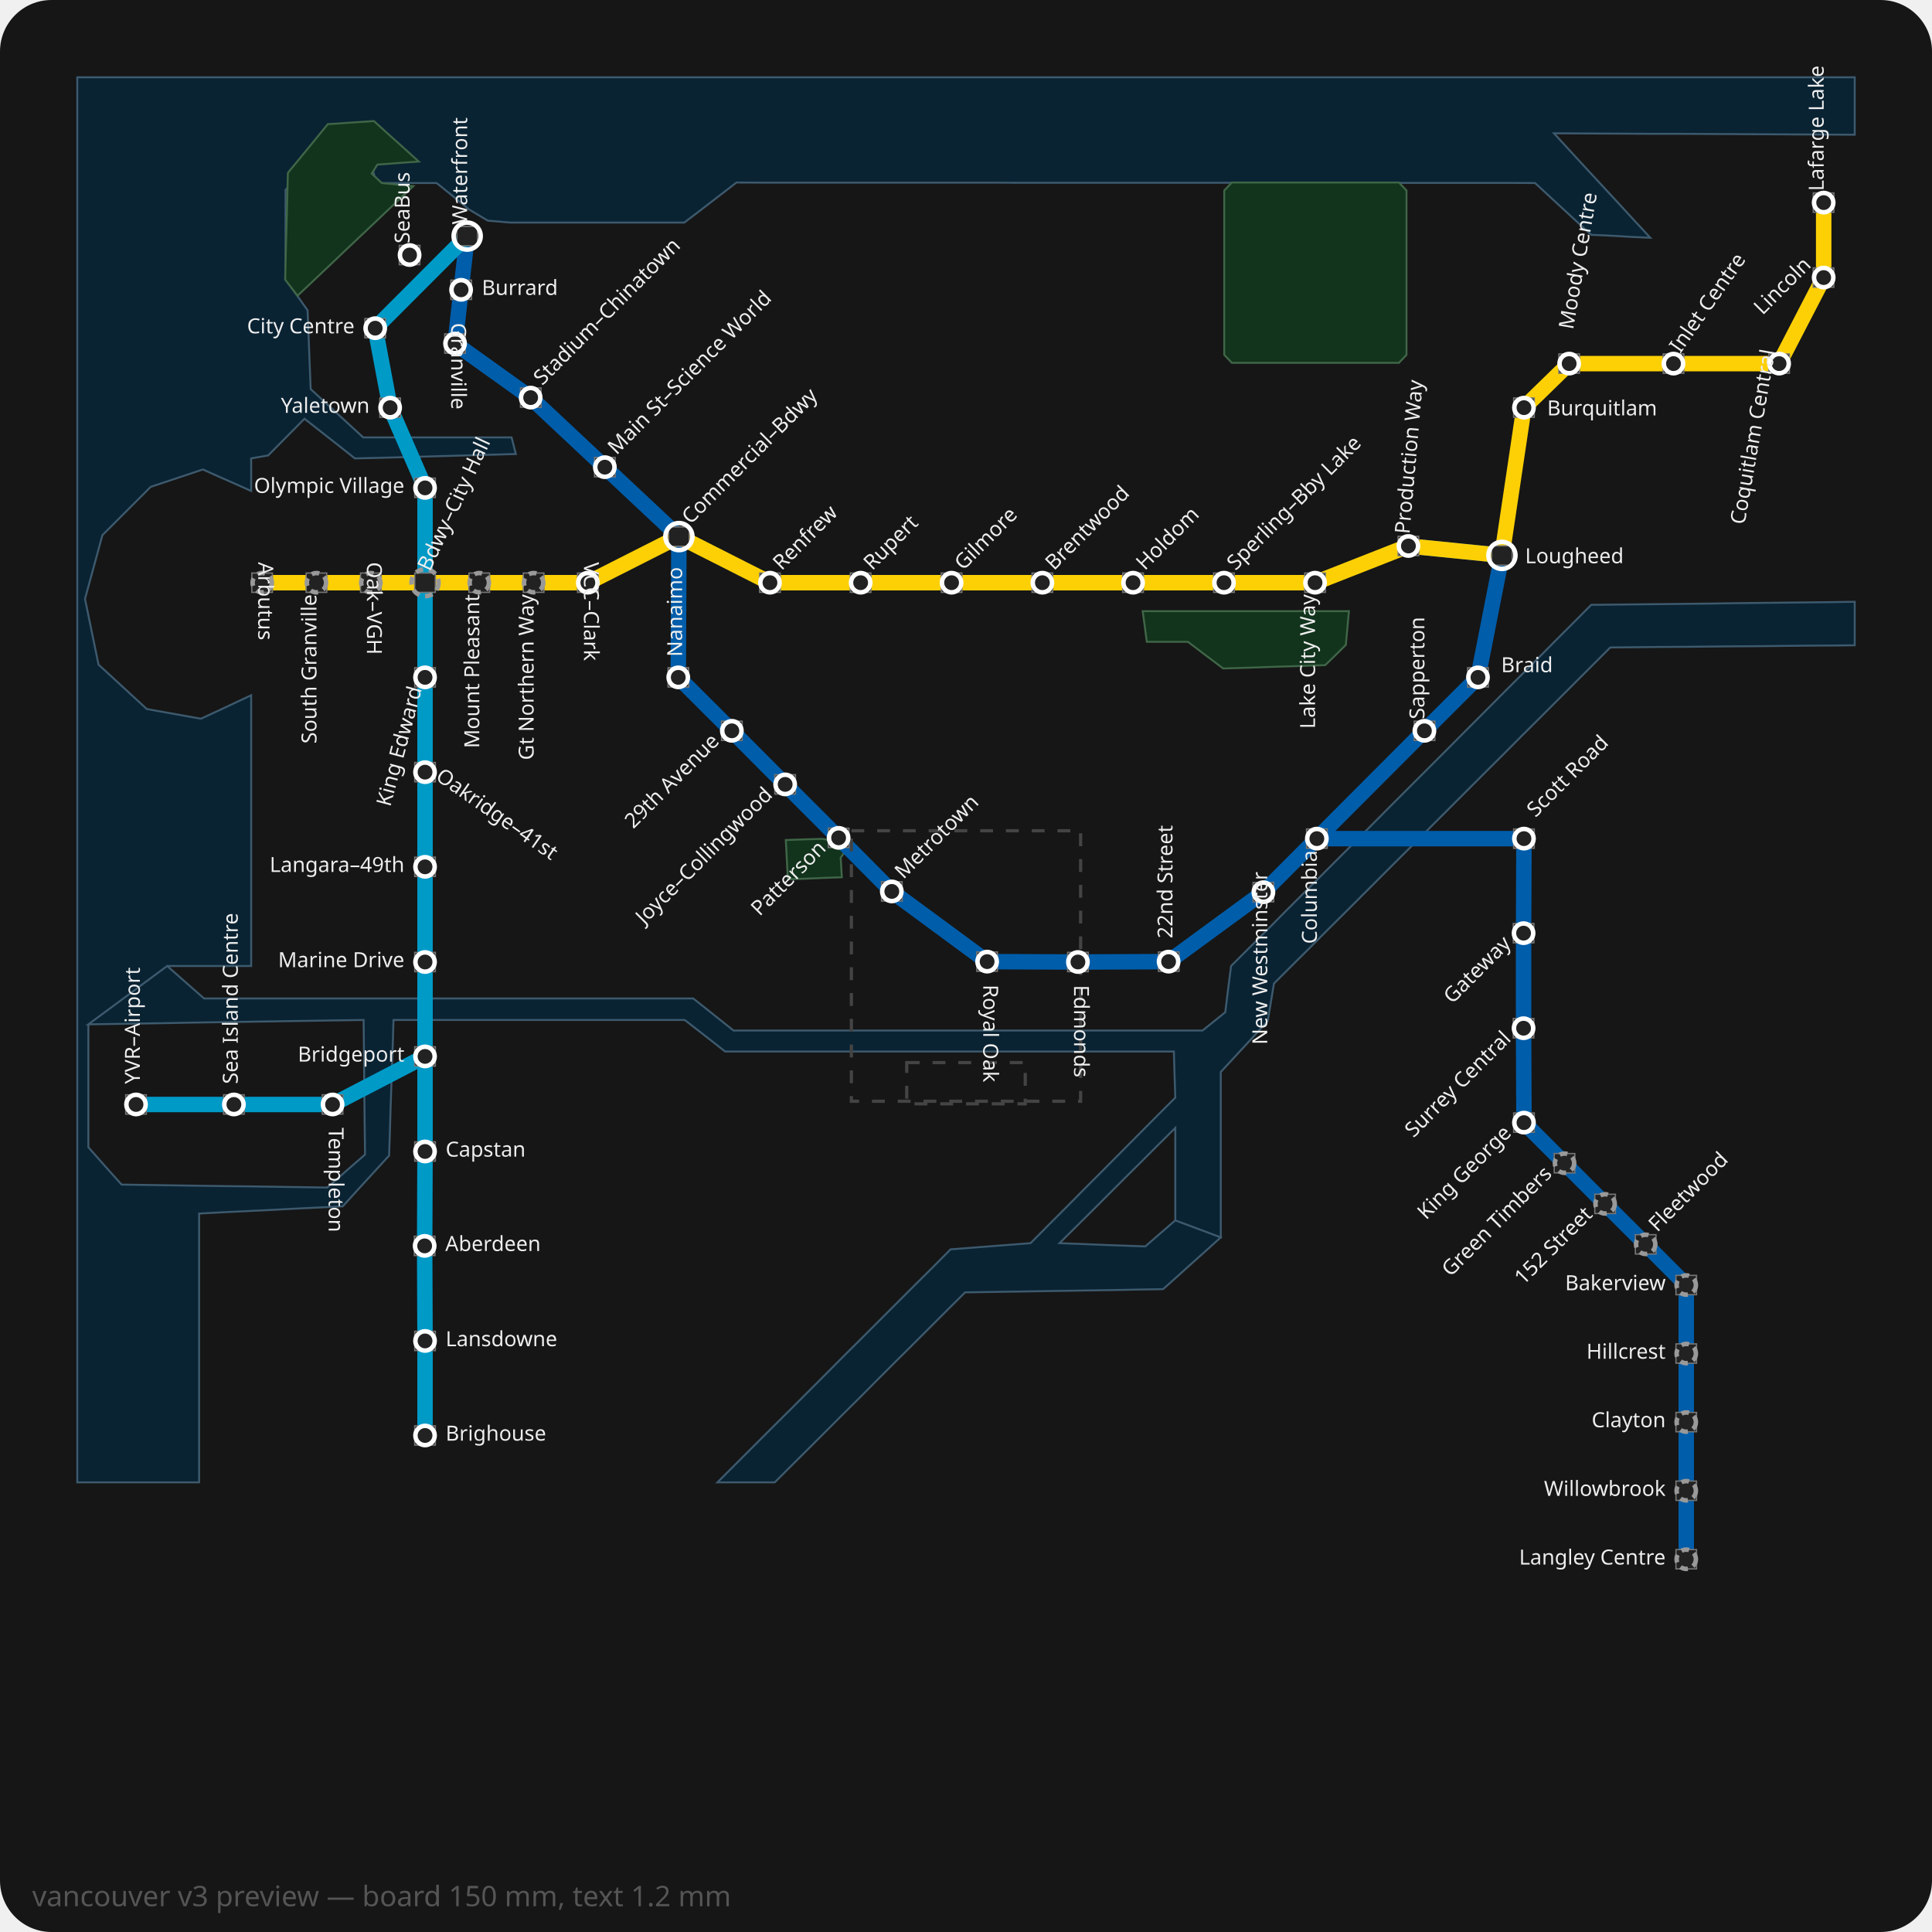
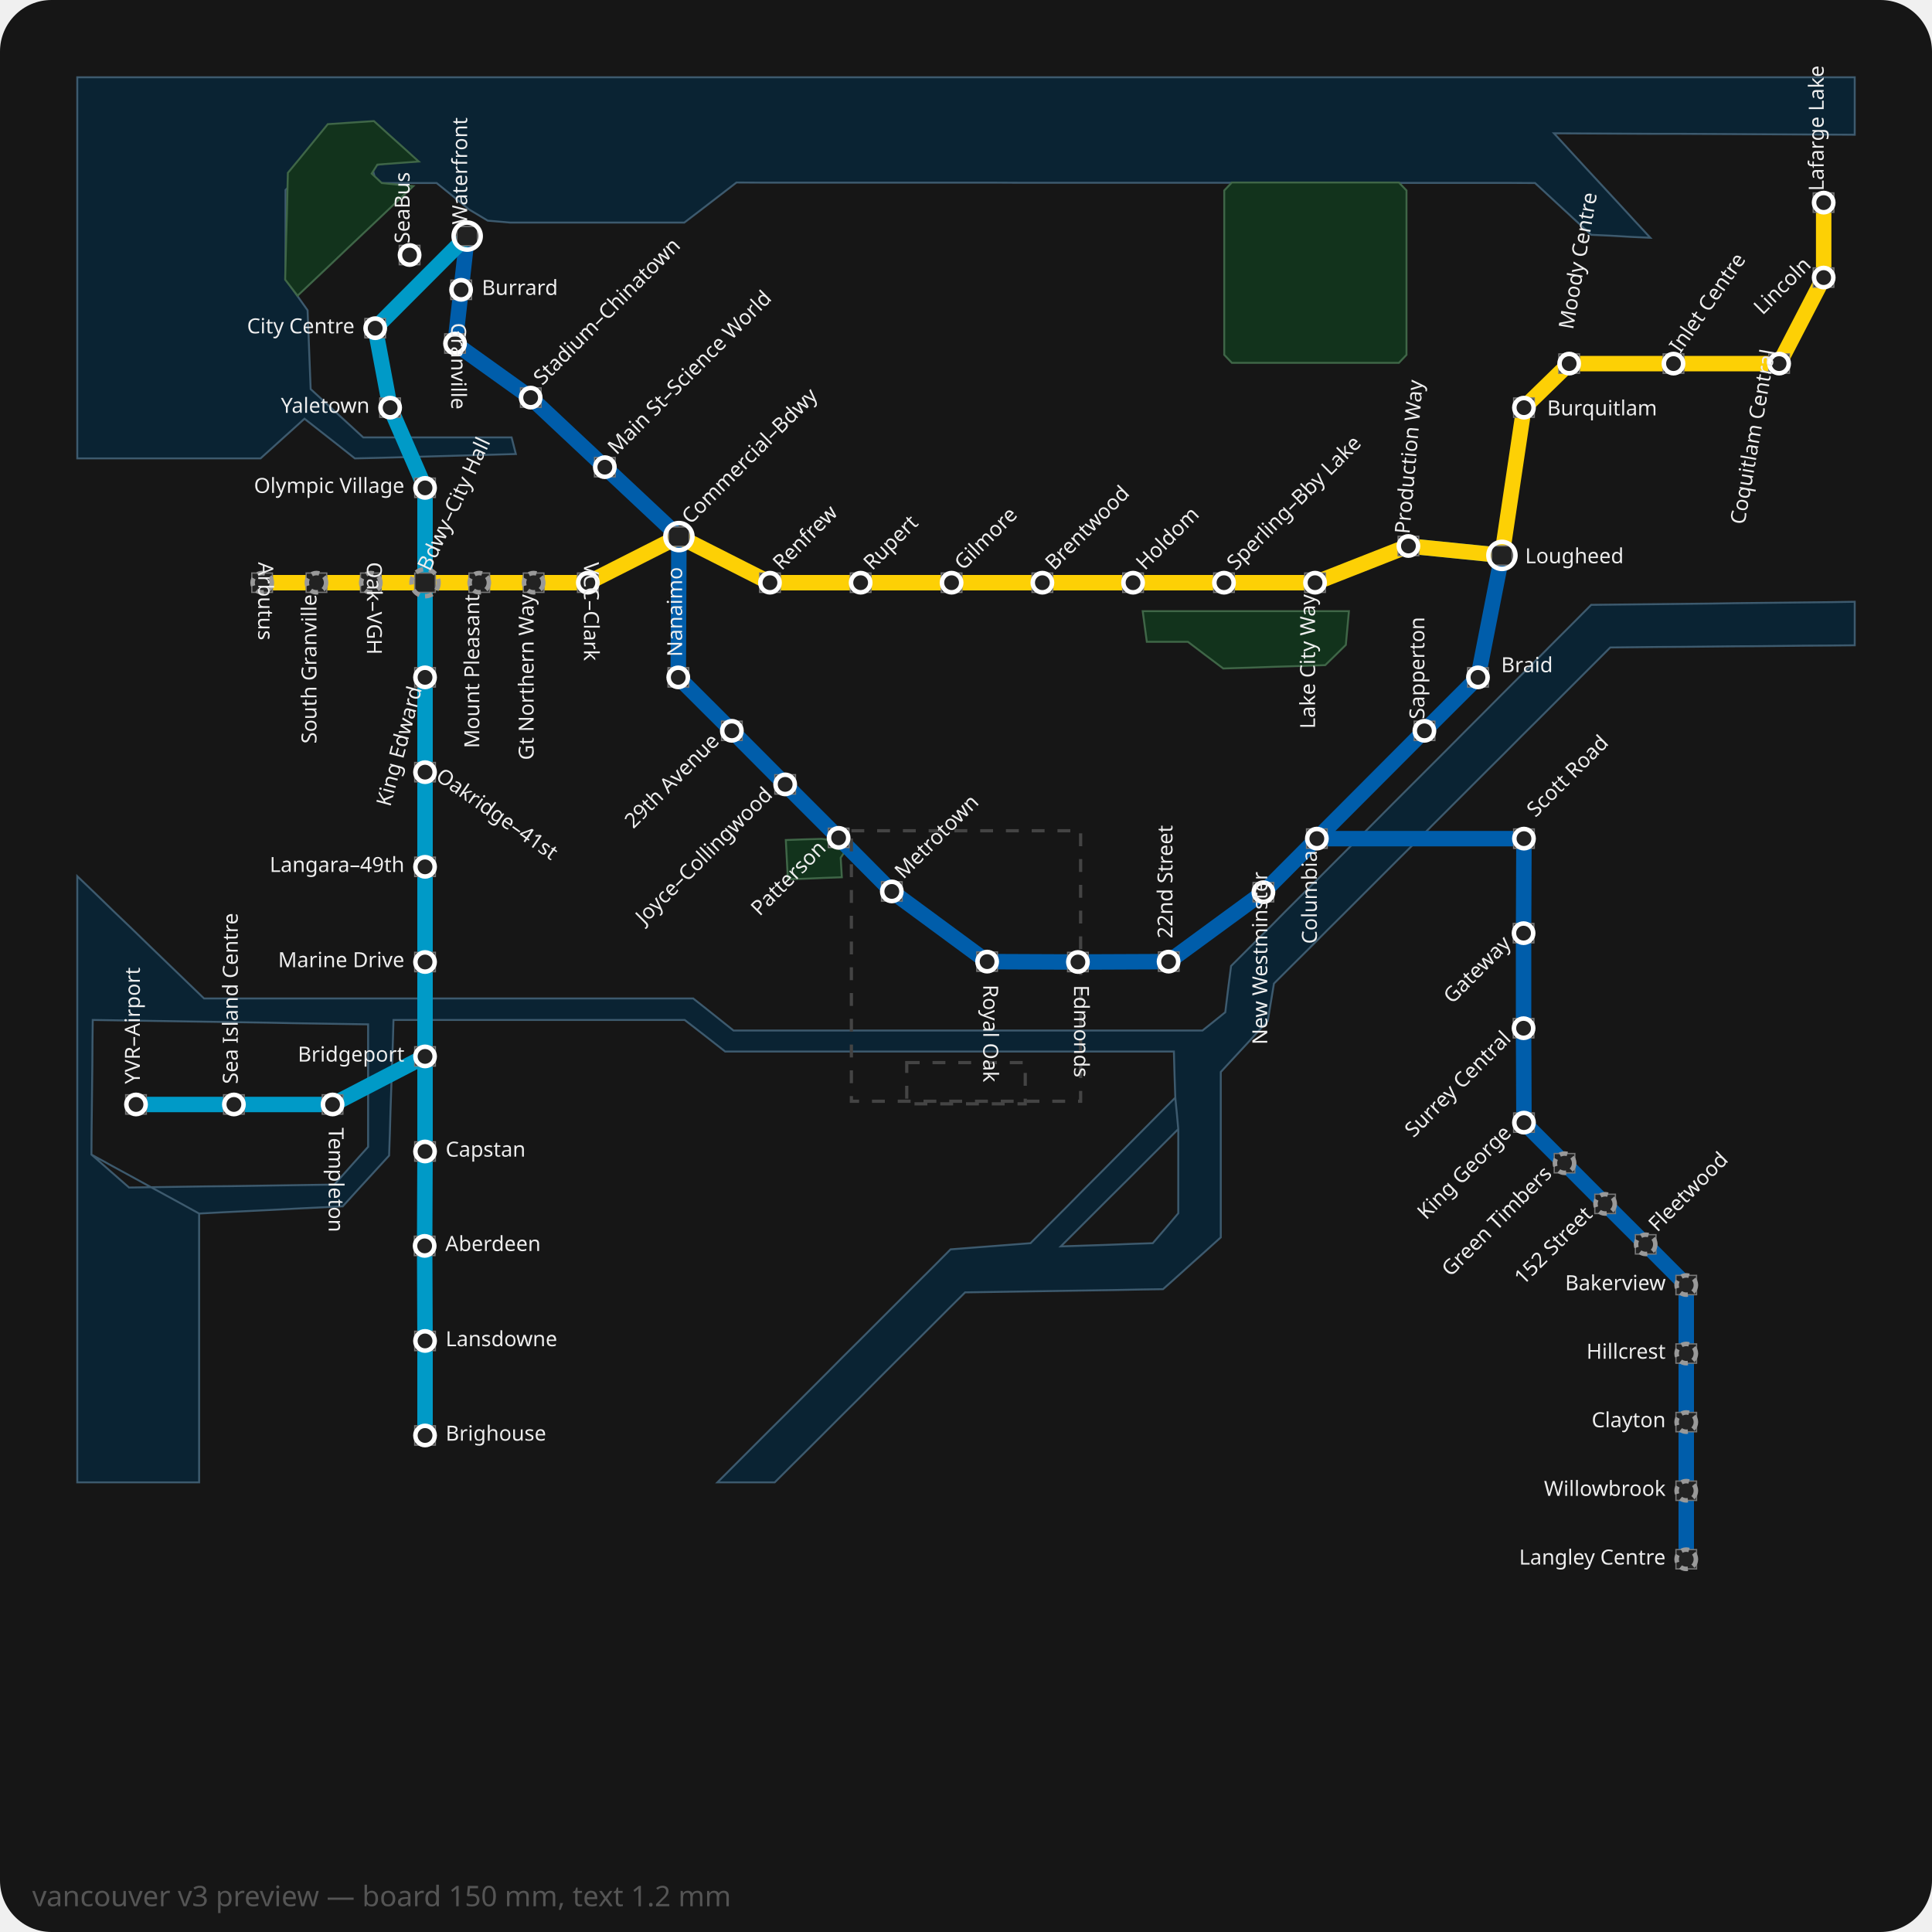
<svg xmlns="http://www.w3.org/2000/svg" width="150.0mm" height="150.0mm" viewBox="0 0 150.0 150.0" font-family="sans-serif">
  <rect x="0" y="0" width="150.0" height="150.0" rx="4" fill="#161616" />
-   <polygon points="6.00,6.00 6.00,7.98 6.00,9.97 6.00,11.95 6.00,13.93 6.00,15.92 6.00,17.90 6.00,19.88 6.00,21.87 6.00,23.85 6.00,25.84 6.00,27.82 6.00,29.80 6.00,31.79 6.00,33.77 6.00,35.75 6.00,37.74 6.00,39.72 6.00,41.70 6.00,43.69 6.00,45.67 6.00,47.65 6.00,49.64 6.00,51.62 6.00,53.61 6.00,55.59 6.00,57.57 6.00,59.56 6.00,61.54 6.00,63.52 6.00,65.51 6.00,67.49 6.00,69.47 6.00,71.46 6.00,73.44 6.00,75.42 6.00,77.41 6.00,79.39 6.00,81.37 6.00,83.36 6.00,85.34 6.00,87.33 6.00,89.31 6.00,91.29 6.00,93.28 6.00,95.26 6.00,97.24 6.00,99.23 6.00,101.21 6.00,103.19 6.00,105.18 6.00,107.16 6.00,109.14 6.00,111.13 6.00,113.11 6.00,115.09 7.89,115.09 9.79,115.09 11.68,115.09 13.57,115.09 15.46,115.09 15.46,113.20 15.46,111.30 15.46,109.40 15.46,107.50 15.46,105.60 15.46,103.71 15.46,101.81 15.46,99.91 15.46,98.01 15.46,96.11 15.46,94.22 17.32,94.12 19.18,94.03 21.04,93.94 22.89,93.84 24.75,93.75 26.61,93.66 27.81,92.34 29.01,91.03 30.21,89.72 30.27,87.96 30.32,86.20 30.38,84.45 30.44,82.70 30.50,80.94 30.55,79.19 32.44,79.19 34.32,79.19 36.21,79.19 38.09,79.19 39.97,79.19 41.86,79.19 43.74,79.19 45.62,79.19 47.51,79.19 49.39,79.19 51.28,79.19 53.16,79.19 54.73,80.41 56.30,81.64 58.23,81.64 60.17,81.64 62.10,81.64 64.04,81.64 65.97,81.64 67.91,81.64 69.85,81.64 71.78,81.64 73.72,81.64 75.65,81.64 77.59,81.64 79.53,81.64 81.46,81.64 83.40,81.64 85.33,81.64 87.27,81.64 89.20,81.64 91.14,81.64 91.19,83.43 91.25,85.22 89.84,86.63 88.44,88.04 87.03,89.46 85.63,90.87 84.22,92.28 82.82,93.70 81.41,95.11 80.01,96.52 78.46,96.64 76.91,96.76 75.35,96.88 73.80,97.00 72.41,98.40 71.01,99.79 69.62,101.18 68.23,102.57 66.84,103.96 65.44,105.35 64.05,106.75 62.66,108.14 61.27,109.53 59.87,110.92 58.48,112.31 57.09,113.70 55.70,115.09 57.18,115.09 58.67,115.09 60.15,115.09 61.49,113.75 62.84,112.41 64.18,111.07 65.52,109.73 66.87,108.39 68.21,107.04 69.55,105.70 70.90,104.36 72.24,103.02 73.58,101.68 74.93,100.34 76.85,100.31 78.77,100.28 80.69,100.25 82.61,100.22 84.53,100.19 86.46,100.16 88.38,100.12 90.30,100.09 91.42,99.09 92.54,98.08 93.66,97.08 94.78,96.07 93.02,95.41 91.25,94.75 90.08,95.76 88.92,96.77 87.25,96.71 85.59,96.65 83.93,96.58 82.26,96.52 83.54,95.25 84.83,93.97 86.11,92.69 87.39,91.41 88.68,90.13 89.96,88.85 91.25,87.57 91.25,89.37 91.25,91.16 91.25,92.96 91.25,94.75 93.02,95.41 94.78,96.07 94.78,94.24 94.78,92.41 94.78,90.57 94.78,88.74 94.78,86.90 94.78,85.07 94.78,83.23 96.00,81.91 97.22,80.59 98.43,79.26 98.67,77.81 98.91,76.36 100.28,74.99 101.66,73.62 103.03,72.24 104.41,70.87 105.78,69.50 107.16,68.12 108.53,66.75 109.91,65.38 111.28,64.00 112.65,62.63 114.03,61.25 115.40,59.88 116.78,58.51 118.15,57.13 119.53,55.76 120.90,54.39 122.28,53.01 123.65,51.64 125.02,50.27 126.92,50.25 128.82,50.23 130.72,50.22 132.62,50.20 134.51,50.18 136.41,50.17 138.31,50.15 140.20,50.13 142.10,50.12 144.00,50.10 144.00,48.41 144.00,46.72 142.14,46.75 140.28,46.77 138.42,46.79 136.56,46.81 134.70,46.83 132.84,46.86 130.98,46.88 129.12,46.90 127.26,46.92 125.40,46.94 123.54,46.96 122.14,48.37 120.74,49.77 119.35,51.17 117.95,52.57 116.55,53.97 115.15,55.38 113.75,56.78 112.36,58.18 110.96,59.58 109.56,60.98 108.16,62.38 106.76,63.79 105.37,65.19 103.97,66.59 102.57,67.99 101.17,69.39 99.77,70.79 98.38,72.20 96.98,73.60 95.58,75.00 95.35,76.79 95.13,78.59 94.25,79.30 93.36,80.01 91.44,80.01 89.53,80.01 87.61,80.01 85.70,80.01 83.78,80.01 81.86,80.01 79.95,80.01 78.03,80.01 76.12,80.01 74.20,80.01 72.28,80.01 70.37,80.01 68.45,80.01 66.54,80.01 64.62,80.01 62.70,80.01 60.79,80.01 58.87,80.01 56.95,80.01 55.91,79.18 54.87,78.35 53.82,77.52 51.82,77.52 49.82,77.52 47.82,77.52 45.82,77.52 43.83,77.52 41.83,77.52 39.83,77.52 37.83,77.52 35.83,77.52 33.83,77.52 31.83,77.52 29.83,77.52 27.83,77.52 25.83,77.52 23.84,77.52 21.84,77.52 19.84,77.52 17.84,77.52 15.84,77.52 14.41,76.26 12.98,75.00 11.45,76.13 9.92,77.27 8.39,78.40 6.86,79.53 8.80,79.50 10.74,79.47 12.68,79.44 14.63,79.40 16.57,79.37 18.51,79.34 20.46,79.31 22.40,79.28 24.34,79.25 26.29,79.22 28.23,79.19 28.25,80.93 28.27,82.67 28.28,84.41 28.30,86.16 28.32,87.90 28.34,89.64 26.87,90.92 25.41,92.20 23.41,92.17 21.42,92.14 19.42,92.11 17.42,92.09 15.43,92.06 13.43,92.03 11.43,92.00 9.44,91.97 8.14,90.52 6.86,89.07 6.86,87.16 6.86,85.25 6.86,83.35 6.86,81.44 6.86,79.53 8.39,78.40 9.92,77.27 11.45,76.13 12.98,75.00 14.61,75.00 16.24,75.00 17.87,75.00 19.50,75.00 19.50,73.09 19.50,71.18 19.50,69.27 19.50,67.36 19.50,65.45 19.50,63.54 19.50,61.63 19.50,59.72 19.50,57.81 19.50,55.90 19.50,53.98 18.20,54.59 16.90,55.20 15.60,55.80 14.20,55.55 12.80,55.30 11.40,55.05 10.15,53.90 8.90,52.75 7.65,51.60 7.30,49.90 6.95,48.20 6.60,46.50 7.05,44.85 7.50,43.20 7.95,41.55 9.20,40.30 10.45,39.05 11.70,37.80 13.05,37.35 14.40,36.90 15.75,36.45 17.00,37.01 18.25,37.56 19.50,38.12 19.50,36.86 19.50,35.59 20.82,35.36 21.76,34.41 22.70,33.46 23.64,32.51 24.95,33.54 26.25,34.56 27.55,35.59 29.34,35.55 31.12,35.50 32.91,35.45 34.70,35.40 36.48,35.35 38.27,35.30 40.05,35.25 39.72,33.96 37.80,33.96 35.88,33.96 33.96,33.96 32.04,33.96 30.12,33.96 28.20,33.96 26.84,32.71 25.48,31.46 24.12,30.21 24.06,28.68 24.00,27.15 23.94,25.62 23.88,24.09 23.02,22.88 22.17,21.67 22.17,19.94 22.17,18.21 22.17,16.48 22.17,14.75 23.36,13.37 24.55,12.00 26.35,11.92 28.14,11.84 29.94,11.76 30.83,12.30 29.84,12.59 28.86,12.88 29.22,14.21 30.78,14.21 32.34,14.21 33.90,14.21 35.16,15.23 36.41,16.26 37.87,17.13 39.60,17.28 41.53,17.28 43.46,17.28 45.40,17.28 47.33,17.28 49.26,17.28 51.20,17.28 53.13,17.28 54.48,16.25 55.83,15.21 57.18,14.17 59.18,14.18 61.18,14.18 63.18,14.18 65.18,14.18 67.18,14.18 69.18,14.18 71.18,14.18 73.18,14.18 75.18,14.18 77.18,14.18 79.18,14.19 81.18,14.19 83.18,14.19 85.18,14.19 87.18,14.19 89.18,14.19 91.18,14.19 93.18,14.19 95.18,14.19 97.18,14.19 99.18,14.20 101.18,14.20 103.18,14.20 105.18,14.20 107.18,14.20 109.18,14.20 111.18,14.20 113.18,14.20 115.18,14.20 117.18,14.20 119.18,14.21 120.63,15.55 122.08,16.89 123.54,18.23 125.07,18.30 126.60,18.39 128.13,18.46 126.88,17.11 125.64,15.76 124.39,14.41 123.14,13.06 121.89,11.70 120.65,10.35 122.59,10.36 124.54,10.37 126.48,10.38 128.43,10.39 130.38,10.39 132.32,10.40 134.27,10.41 136.22,10.42 138.16,10.43 140.11,10.44 142.05,10.45 144.00,10.46 144.00,8.97 144.00,7.49 144.00,6.00 142.00,6.00 140.00,6.00 138.00,6.00 136.00,6.00 134.00,6.00 132.00,6.00 130.00,6.00 128.00,6.00 126.00,6.00 124.00,6.00 122.00,6.00 120.00,6.00 118.00,6.00 116.00,6.00 114.00,6.00 112.00,6.00 110.00,6.00 108.00,6.00 106.00,6.00 104.00,6.00 102.00,6.00 100.00,6.00 98.00,6.00 96.00,6.00 94.00,6.00 92.00,6.00 90.00,6.00 88.00,6.00 86.00,6.00 84.00,6.00 82.00,6.00 80.00,6.00 78.00,6.00 76.00,6.00 74.00,6.00 72.00,6.00 70.00,6.00 68.00,6.00 66.00,6.00 64.00,6.00 62.00,6.00 60.00,6.00 58.00,6.00 56.00,6.00 54.00,6.00 52.00,6.00 50.00,6.00 48.00,6.00 46.00,6.00 44.00,6.00 42.00,6.00 40.00,6.00 38.00,6.00 36.00,6.00 34.00,6.00 32.00,6.00 30.00,6.00 28.00,6.00 26.00,6.00 24.00,6.00 22.00,6.00 20.00,6.00 18.00,6.00 16.00,6.00 14.00,6.00 12.00,6.00 10.00,6.00 8.00,6.00" fill="#0a2333" stroke="#3d5a6e" stroke-width="0.15" />
+   <polygon points="144.00,6.00 142.00,6.00 140.00,6.00 138.00,6.00 136.00,6.00 134.00,6.00 132.00,6.00 130.00,6.00 128.00,6.00 126.00,6.00 124.00,6.00 122.00,6.00 120.00,6.00 118.00,6.00 116.00,6.00 114.00,6.00 112.00,6.00 110.00,6.00 108.00,6.00 106.00,6.00 104.00,6.00 102.00,6.00 100.00,6.00 98.00,6.00 96.00,6.00 94.00,6.00 92.00,6.00 90.00,6.00 88.00,6.00 86.00,6.00 84.00,6.00 82.00,6.00 80.00,6.00 78.00,6.00 76.00,6.00 74.00,6.00 72.00,6.00 70.00,6.00 68.00,6.00 66.00,6.00 64.00,6.00 62.00,6.00 60.00,6.00 58.00,6.00 56.00,6.00 54.00,6.00 52.00,6.00 50.00,6.00 48.00,6.00 46.00,6.00 44.00,6.00 42.00,6.00 40.00,6.00 38.00,6.00 36.00,6.00 34.00,6.00 32.00,6.00 30.00,6.00 28.00,6.00 26.00,6.00 24.00,6.00 22.00,6.00 20.00,6.00 18.00,6.00 16.00,6.00 14.00,6.00 12.00,6.00 10.00,6.00 8.00,6.00 6.00,6.00 6.00,7.97 6.00,9.95 6.00,11.92 6.00,13.89 6.00,15.86 6.00,17.84 6.00,19.81 6.00,21.78 6.00,23.76 6.00,25.73 6.00,27.70 6.00,29.68 6.00,31.65 6.00,33.62 6.00,35.59 7.78,35.59 9.56,35.59 11.34,35.59 13.12,35.59 14.90,35.59 16.68,35.59 18.46,35.59 20.23,35.59 21.37,34.56 22.50,33.54 23.64,32.51 24.95,33.54 26.25,34.56 27.55,35.59 29.34,35.55 31.12,35.50 32.91,35.45 34.70,35.40 36.48,35.35 38.27,35.30 40.05,35.25 39.72,33.96 37.80,33.96 35.88,33.96 33.96,33.96 32.04,33.96 30.12,33.96 28.20,33.96 26.84,32.71 25.48,31.46 24.12,30.21 24.06,28.68 24.00,27.15 23.94,25.62 23.88,24.09 23.02,22.88 22.17,21.67 22.17,19.94 22.17,18.21 22.17,16.48 22.17,14.75 23.16,13.75 24.15,12.76 25.14,11.76 26.93,11.84 28.71,11.92 30.49,12.00 30.72,12.54 28.86,12.88 29.22,14.21 30.78,14.21 32.34,14.21 33.90,14.21 35.16,15.23 36.41,16.26 37.87,17.13 39.60,17.28 41.53,17.28 43.46,17.28 45.40,17.28 47.33,17.28 49.26,17.28 51.20,17.28 53.13,17.28 54.48,16.25 55.83,15.21 57.18,14.17 59.18,14.18 61.18,14.18 63.18,14.18 65.18,14.18 67.18,14.18 69.18,14.18 71.18,14.18 73.18,14.18 75.18,14.18 77.18,14.18 79.18,14.19 81.18,14.19 83.18,14.19 85.18,14.19 87.18,14.19 89.18,14.19 91.18,14.19 93.18,14.19 95.18,14.19 97.18,14.19 99.18,14.20 101.18,14.20 103.18,14.20 105.18,14.20 107.18,14.20 109.18,14.20 111.18,14.20 113.18,14.20 115.18,14.20 117.18,14.20 119.18,14.21 120.63,15.55 122.08,16.89 123.54,18.23 125.07,18.30 126.60,18.39 128.13,18.46 126.88,17.11 125.64,15.76 124.39,14.41 123.14,13.06 121.89,11.70 120.65,10.35 122.59,10.36 124.54,10.37 126.48,10.38 128.43,10.39 130.38,10.39 132.32,10.40 134.27,10.41 136.22,10.42 138.16,10.43 140.11,10.44 142.05,10.45 144.00,10.46 144.00,8.97 144.00,7.49" fill="#0a2333" stroke="#3d5a6e" stroke-width="0.15" />
+   <polygon points="144.00,46.72 142.14,46.75 140.28,46.77 138.42,46.79 136.56,46.81 134.70,46.83 132.84,46.86 130.98,46.88 129.12,46.90 127.26,46.92 125.40,46.94 123.54,46.96 122.14,48.37 120.74,49.77 119.35,51.17 117.95,52.57 116.55,53.97 115.15,55.38 113.75,56.78 112.36,58.18 110.96,59.58 109.56,60.98 108.16,62.38 106.76,63.79 105.37,65.19 103.97,66.59 102.57,67.99 101.17,69.39 99.77,70.79 98.38,72.20 96.98,73.60 95.58,75.00 95.35,76.79 95.13,78.59 94.25,79.30 93.36,80.01 91.44,80.01 89.53,80.01 87.61,80.01 85.70,80.01 83.78,80.01 81.86,80.01 79.95,80.01 78.03,80.01 76.12,80.01 74.20,80.01 72.28,80.01 70.37,80.01 68.45,80.01 66.54,80.01 64.62,80.01 62.70,80.01 60.79,80.01 58.87,80.01 56.95,80.01 55.91,79.18 54.87,78.35 53.82,77.52 51.82,77.52 49.82,77.52 47.82,77.52 45.82,77.52 43.83,77.52 41.83,77.52 39.83,77.52 37.83,77.52 35.83,77.52 33.83,77.52 31.83,77.52 29.83,77.52 27.83,77.52 25.83,77.52 23.84,77.52 21.84,77.52 19.84,77.52 17.84,77.52 15.84,77.52 14.43,76.16 13.03,74.81 11.62,73.45 10.22,72.09 8.81,70.74 7.41,69.38 6.00,68.03 6.00,69.99 6.00,71.95 6.00,73.91 6.00,75.87 6.00,77.83 6.00,79.79 6.00,81.75 6.00,83.72 6.00,85.68 6.00,87.64 6.00,89.60 6.00,91.56 6.00,93.52 6.00,95.48 6.00,97.44 6.00,99.41 6.00,101.37 6.00,103.33 6.00,105.29 6.00,107.25 6.00,109.21 6.00,111.17 6.00,113.13 6.00,115.09 7.89,115.09 9.79,115.09 11.68,115.09 13.57,115.09 15.46,115.09 15.46,113.20 15.46,111.30 15.46,109.40 15.46,107.50 15.46,105.60 15.46,103.71 15.46,101.81 15.46,99.91 15.46,98.01 15.46,96.11 15.46,94.22 13.79,93.30 12.12,92.39 10.44,91.47 8.77,90.56 7.10,89.64 7.11,87.90 7.13,86.16 7.15,84.41 7.17,82.67 7.18,80.93 7.20,79.19 9.14,79.22 11.09,79.25 13.03,79.28 14.97,79.31 16.92,79.34 18.86,79.37 20.80,79.40 22.75,79.44 24.69,79.47 26.63,79.50 28.58,79.53 28.58,81.43 28.58,83.33 28.58,85.24 28.58,87.14 28.58,89.04 27.27,90.50 25.96,91.97 23.97,92.00 21.98,92.03 19.99,92.06 17.99,92.09 16.00,92.11 14.01,92.14 12.01,92.17 10.02,92.20 8.56,90.92 7.10,89.64 8.77,90.56 10.44,91.47 12.12,92.39 13.79,93.30 15.46,94.22 17.32,94.12 19.18,94.03 21.04,93.94 22.89,93.84 24.75,93.75 26.61,93.66 27.81,92.34 29.01,91.03 30.21,89.72 30.27,87.96 30.32,86.20 30.38,84.45 30.44,82.70 30.50,80.94 30.55,79.19 32.44,79.19 34.32,79.19 36.21,79.19 38.09,79.19 39.97,79.19 41.86,79.19 43.74,79.19 45.62,79.19 47.51,79.19 49.39,79.19 51.28,79.19 53.16,79.19 54.73,80.41 56.30,81.64 58.23,81.64 60.17,81.64 62.10,81.64 64.04,81.64 65.97,81.64 67.91,81.64 69.85,81.64 71.78,81.64 73.72,81.64 75.65,81.64 77.59,81.64 79.53,81.64 81.46,81.64 83.40,81.64 85.33,81.64 87.27,81.64 89.20,81.64 91.14,81.64 91.19,83.43 91.25,85.22 91.37,86.44 91.48,87.66 91.48,89.29 91.48,90.93 91.48,92.56 91.48,94.20 90.50,95.36 89.50,96.52 87.72,96.58 85.94,96.65 84.15,96.71 82.36,96.77 83.67,95.46 84.97,94.16 86.27,92.86 87.58,91.56 88.88,90.26 90.18,88.96 91.48,87.66 91.37,86.44 91.25,85.22 89.84,86.63 88.44,88.04 87.03,89.46 85.63,90.87 84.22,92.28 82.82,93.70 81.41,95.11 80.01,96.52 78.46,96.64 76.91,96.76 75.35,96.88 73.80,97.00 72.41,98.40 71.01,99.79 69.62,101.18 68.23,102.57 66.84,103.96 65.44,105.35 64.05,106.75 62.66,108.14 61.27,109.53 59.87,110.92 58.48,112.31 57.09,113.70 55.70,115.09 57.18,115.09 58.67,115.09 60.15,115.09 61.49,113.75 62.84,112.41 64.18,111.07 65.52,109.73 66.87,108.39 68.21,107.04 69.55,105.70 70.90,104.36 72.24,103.02 73.58,101.68 74.93,100.34 76.85,100.31 78.77,100.28 80.69,100.25 82.61,100.22 84.53,100.19 86.46,100.16 88.38,100.12 90.30,100.09 91.42,99.09 92.54,98.08 93.66,97.08 94.78,96.07 94.78,94.24 94.78,92.41 94.78,90.57 94.78,88.74 94.78,86.90 94.78,85.07 94.78,83.23 96.00,81.91 97.22,80.59 98.43,79.26 98.67,77.81 98.91,76.36 100.28,74.99 101.66,73.62 103.03,72.24 104.41,70.87 105.78,69.50 107.16,68.12 108.53,66.75 109.91,65.38 111.28,64.00 112.65,62.63 114.03,61.25 115.40,59.88 116.78,58.51 118.15,57.13 119.53,55.76 120.90,54.39 122.28,53.01 123.65,51.64 125.02,50.27 126.92,50.25 128.82,50.23 130.72,50.22 132.62,50.20 134.51,50.18 136.41,50.17 138.31,50.15 140.20,50.13 142.10,50.12 144.00,50.10 144.00,48.41" fill="#0a2333" stroke="#3d5a6e" stroke-width="0.15" />
  <polygon points="109.20,27.55 109.20,25.73 109.20,23.91 109.20,22.08 109.20,20.26 109.20,18.44 109.20,16.61 109.20,14.79 108.61,14.17 106.76,14.17 104.91,14.17 103.05,14.17 101.20,14.17 99.35,14.17 97.49,14.17 95.64,14.17 95.05,14.79 95.05,16.61 95.05,18.44 95.05,20.26 95.05,22.08 95.05,23.91 95.05,25.73 95.05,27.55 95.64,28.17 97.49,28.17 99.35,28.17 101.20,28.17 103.05,28.17 104.91,28.17 106.76,28.17 108.61,28.17" fill="#12331c" stroke="#3f6647" stroke-width="0.15" />
  <polygon points="29.64,14.21 28.86,13.48 29.30,12.78 30.90,12.66 32.51,12.54 31.35,11.49 30.19,10.45 29.03,9.40 27.24,9.52 25.45,9.64 24.42,10.90 23.39,12.16 22.35,13.42 22.31,15.08 22.27,16.74 22.22,18.39 22.18,20.05 22.14,21.71 23.10,22.96 24.38,21.75 25.67,20.53 26.95,19.31 28.23,18.10 29.52,16.88 30.80,15.66 32.09,14.45 30.86,14.33" fill="#12331c" stroke="#3f6647" stroke-width="0.15" />
  <polygon points="94.97,51.90 96.95,51.84 98.93,51.77 100.91,51.71 102.89,51.64 103.69,50.86 104.49,50.07 104.61,48.76 104.73,47.45 102.95,47.45 101.17,47.45 99.39,47.45 97.62,47.45 95.84,47.45 94.06,47.45 92.28,47.45 90.50,47.45 88.72,47.45 88.88,48.64 89.04,49.83 90.64,49.83 92.23,49.83 93.60,50.87" fill="#12331c" stroke="#3f6647" stroke-width="0.15" />
  <polygon points="65.36,68.11 65.27,66.60 66.04,65.43 63.80,65.13 62.40,65.17 61.01,65.22 61.09,66.74 61.17,68.27 62.57,68.22 63.96,68.16" fill="#12331c" stroke="#3f6647" stroke-width="0.15" />
  <polyline points="36.27,18.33 35.80,22.50 35.33,26.67 41.20,30.87 46.96,36.27 52.71,41.66 52.66,52.59 56.82,56.74 60.96,60.90 65.11,65.05 69.24,69.21 76.64,74.66 83.69,74.69 90.73,74.66 98.09,69.27 102.24,65.11" fill="none" stroke="#005DAA" stroke-width="1.2" stroke-linejoin="round" stroke-linecap="round" />
  <polyline points="102.24,65.11 110.59,56.74 114.75,52.59 116.61,43.12 109.35,42.39" fill="none" stroke="#005DAA" stroke-width="1.2" stroke-linejoin="round" stroke-linecap="round" />
  <polyline points="102.24,65.11 118.32,65.11 118.29,72.45 118.29,79.83 118.32,87.16 121.47,90.31 124.62,93.47 127.77,96.61 130.92,99.77 130.92,105.09 130.92,110.41 130.92,115.74 130.92,121.06" fill="none" stroke="#005DAA" stroke-width="1.2" stroke-linejoin="round" stroke-linecap="round" />
  <polyline points="20.36,45.24 24.57,45.24 28.79,45.24 33.00,45.24 37.21,45.24 41.43,45.24 45.64,45.24 52.71,41.66 59.78,45.24 66.82,45.24 73.88,45.24 80.93,45.24 87.97,45.24 95.03,45.24 102.10,45.24 109.35,42.39 116.61,43.12 118.32,31.65 121.83,28.23 129.93,28.23 138.13,28.23 141.59,21.55 141.59,15.73" fill="none" stroke="#FDD005" stroke-width="1.2" stroke-linejoin="round" stroke-linecap="round" />
  <polyline points="36.27,18.33 29.13,25.48 30.29,31.65 33.00,37.88 33.00,45.24 33.00,52.59 33.00,59.95 33.00,67.30 33.00,74.69 33.00,82.02" fill="none" stroke="#009AC7" stroke-width="1.2" stroke-linejoin="round" stroke-linecap="round" />
  <polyline points="33.00,82.02 25.82,85.75 18.16,85.75 10.56,85.75" fill="none" stroke="#009AC7" stroke-width="1.2" stroke-linejoin="round" stroke-linecap="round" />
  <polyline points="33.00,82.02 33.00,89.40 32.97,96.73 33.00,104.11 33.00,111.45" fill="none" stroke="#009AC7" stroke-width="1.2" stroke-linejoin="round" stroke-linecap="round" />
  <rect x="66.10" y="64.50" width="17.8" height="21.0" fill="none" stroke="#444" stroke-width="0.25" stroke-dasharray="1,1" />
  <rect x="70.40" y="82.50" width="9.2" height="3.2" fill="none" stroke="#444" stroke-width="0.25" stroke-dasharray="1,1" />
  <rect x="35.47" y="17.58" width="1.6" height="1.5" fill="#222" stroke="#777" stroke-width="0.1" />
  <circle cx="36.27" cy="18.33" r="1.05" fill="none" stroke="#fff" stroke-width="0.35" />
  <rect x="35.01" y="21.75" width="1.6" height="1.5" fill="#222" stroke="#777" stroke-width="0.1" />
  <circle cx="35.80" cy="22.50" r="0.75" fill="none" stroke="#fff" stroke-width="0.35" />
  <rect x="34.53" y="25.92" width="1.6" height="1.5" fill="#222" stroke="#777" stroke-width="0.1" />
  <circle cx="35.33" cy="26.67" r="0.75" fill="none" stroke="#fff" stroke-width="0.35" />
  <rect x="40.41" y="30.12" width="1.6" height="1.5" fill="#222" stroke="#777" stroke-width="0.1" />
  <circle cx="41.20" cy="30.87" r="0.75" fill="none" stroke="#fff" stroke-width="0.35" />
  <rect x="46.16" y="35.52" width="1.6" height="1.5" fill="#222" stroke="#777" stroke-width="0.1" />
  <circle cx="46.96" cy="36.27" r="0.75" fill="none" stroke="#fff" stroke-width="0.35" />
  <rect x="51.91" y="40.91" width="1.6" height="1.5" fill="#222" stroke="#777" stroke-width="0.1" />
  <circle cx="52.71" cy="41.66" r="1.05" fill="none" stroke="#fff" stroke-width="0.35" />
  <rect x="51.87" y="51.84" width="1.6" height="1.5" fill="#222" stroke="#777" stroke-width="0.1" />
  <circle cx="52.66" cy="52.59" r="0.75" fill="none" stroke="#fff" stroke-width="0.35" />
  <rect x="56.02" y="55.99" width="1.6" height="1.5" fill="#222" stroke="#777" stroke-width="0.1" />
  <circle cx="56.82" cy="56.74" r="0.75" fill="none" stroke="#fff" stroke-width="0.35" />
  <rect x="60.16" y="60.15" width="1.6" height="1.5" fill="#222" stroke="#777" stroke-width="0.1" />
  <circle cx="60.96" cy="60.90" r="0.75" fill="none" stroke="#fff" stroke-width="0.35" />
  <rect x="64.31" y="64.30" width="1.6" height="1.5" fill="#222" stroke="#777" stroke-width="0.1" />
  <circle cx="65.11" cy="65.05" r="0.75" fill="none" stroke="#fff" stroke-width="0.35" />
  <rect x="68.44" y="68.46" width="1.6" height="1.5" fill="#222" stroke="#777" stroke-width="0.1" />
  <circle cx="69.24" cy="69.21" r="0.75" fill="none" stroke="#fff" stroke-width="0.35" />
  <rect x="75.84" y="73.91" width="1.6" height="1.5" fill="#222" stroke="#777" stroke-width="0.1" />
  <circle cx="76.64" cy="74.66" r="0.75" fill="none" stroke="#fff" stroke-width="0.35" />
  <rect x="82.89" y="73.94" width="1.6" height="1.5" fill="#222" stroke="#777" stroke-width="0.1" />
  <circle cx="83.69" cy="74.69" r="0.75" fill="none" stroke="#fff" stroke-width="0.35" />
  <rect x="89.94" y="73.91" width="1.6" height="1.5" fill="#222" stroke="#777" stroke-width="0.1" />
  <circle cx="90.73" cy="74.66" r="0.75" fill="none" stroke="#fff" stroke-width="0.35" />
  <rect x="97.29" y="68.52" width="1.6" height="1.5" fill="#222" stroke="#777" stroke-width="0.1" />
  <circle cx="98.09" cy="69.27" r="0.75" fill="none" stroke="#fff" stroke-width="0.35" />
  <rect x="101.44" y="64.36" width="1.6" height="1.5" fill="#222" stroke="#777" stroke-width="0.1" />
  <circle cx="102.24" cy="65.11" r="0.75" fill="none" stroke="#fff" stroke-width="0.35" />
  <rect x="109.80" y="55.99" width="1.6" height="1.5" fill="#222" stroke="#777" stroke-width="0.1" />
  <circle cx="110.59" cy="56.74" r="0.75" fill="none" stroke="#fff" stroke-width="0.35" />
  <rect x="113.95" y="51.84" width="1.6" height="1.5" fill="#222" stroke="#777" stroke-width="0.1" />
  <circle cx="114.75" cy="52.59" r="0.75" fill="none" stroke="#fff" stroke-width="0.35" />
  <rect x="115.81" y="42.38" width="1.6" height="1.5" fill="#222" stroke="#777" stroke-width="0.1" />
  <circle cx="116.61" cy="43.12" r="1.05" fill="none" stroke="#fff" stroke-width="0.35" />
  <rect x="108.55" y="41.64" width="1.6" height="1.5" fill="#222" stroke="#777" stroke-width="0.1" />
  <circle cx="109.35" cy="42.39" r="0.75" fill="none" stroke="#fff" stroke-width="0.35" />
  <rect x="117.52" y="64.36" width="1.6" height="1.5" fill="#222" stroke="#777" stroke-width="0.1" />
  <circle cx="118.32" cy="65.11" r="0.75" fill="none" stroke="#fff" stroke-width="0.35" />
  <rect x="117.49" y="71.70" width="1.6" height="1.5" fill="#222" stroke="#777" stroke-width="0.1" />
  <circle cx="118.29" cy="72.45" r="0.75" fill="none" stroke="#fff" stroke-width="0.35" />
  <rect x="117.49" y="79.08" width="1.6" height="1.5" fill="#222" stroke="#777" stroke-width="0.1" />
  <circle cx="118.29" cy="79.83" r="0.75" fill="none" stroke="#fff" stroke-width="0.35" />
  <rect x="117.52" y="86.41" width="1.6" height="1.5" fill="#222" stroke="#777" stroke-width="0.1" />
  <circle cx="118.32" cy="87.16" r="0.75" fill="none" stroke="#fff" stroke-width="0.35" />
  <rect x="120.67" y="89.56" width="1.6" height="1.5" fill="#222" stroke="#777" stroke-width="0.1" />
  <circle cx="121.47" cy="90.31" r="0.75" fill="none" stroke="#999" stroke-width="0.35" stroke-dasharray="0.6,0.45" />
  <rect x="123.82" y="92.72" width="1.6" height="1.5" fill="#222" stroke="#777" stroke-width="0.1" />
  <circle cx="124.62" cy="93.47" r="0.75" fill="none" stroke="#999" stroke-width="0.35" stroke-dasharray="0.6,0.45" />
  <rect x="126.97" y="95.86" width="1.6" height="1.5" fill="#222" stroke="#777" stroke-width="0.1" />
  <circle cx="127.77" cy="96.61" r="0.75" fill="none" stroke="#999" stroke-width="0.35" stroke-dasharray="0.6,0.45" />
  <rect x="130.12" y="99.02" width="1.6" height="1.5" fill="#222" stroke="#777" stroke-width="0.1" />
  <circle cx="130.92" cy="99.77" r="0.75" fill="none" stroke="#999" stroke-width="0.35" stroke-dasharray="0.6,0.45" />
  <rect x="130.12" y="104.34" width="1.6" height="1.5" fill="#222" stroke="#777" stroke-width="0.1" />
  <circle cx="130.92" cy="105.09" r="0.75" fill="none" stroke="#999" stroke-width="0.35" stroke-dasharray="0.6,0.45" />
  <rect x="130.12" y="109.66" width="1.6" height="1.5" fill="#222" stroke="#777" stroke-width="0.1" />
  <circle cx="130.92" cy="110.41" r="0.75" fill="none" stroke="#999" stroke-width="0.35" stroke-dasharray="0.6,0.45" />
  <rect x="130.12" y="114.99" width="1.6" height="1.5" fill="#222" stroke="#777" stroke-width="0.1" />
  <circle cx="130.92" cy="115.74" r="0.75" fill="none" stroke="#999" stroke-width="0.35" stroke-dasharray="0.6,0.45" />
  <rect x="130.12" y="120.31" width="1.6" height="1.5" fill="#222" stroke="#777" stroke-width="0.1" />
  <circle cx="130.92" cy="121.06" r="0.75" fill="none" stroke="#999" stroke-width="0.35" stroke-dasharray="0.6,0.45" />
  <rect x="19.55" y="44.49" width="1.6" height="1.5" fill="#222" stroke="#777" stroke-width="0.1" />
  <circle cx="20.36" cy="45.24" r="0.75" fill="none" stroke="#999" stroke-width="0.35" stroke-dasharray="0.6,0.45" />
  <rect x="23.77" y="44.49" width="1.6" height="1.5" fill="#222" stroke="#777" stroke-width="0.1" />
  <circle cx="24.57" cy="45.24" r="0.75" fill="none" stroke="#999" stroke-width="0.35" stroke-dasharray="0.6,0.45" />
  <rect x="27.99" y="44.49" width="1.6" height="1.5" fill="#222" stroke="#777" stroke-width="0.1" />
  <circle cx="28.79" cy="45.24" r="0.75" fill="none" stroke="#999" stroke-width="0.35" stroke-dasharray="0.6,0.45" />
  <rect x="32.20" y="44.49" width="1.6" height="1.5" fill="#222" stroke="#777" stroke-width="0.1" />
  <circle cx="33.00" cy="45.24" r="1.05" fill="none" stroke="#999" stroke-width="0.35" stroke-dasharray="0.6,0.45" />
  <rect x="36.41" y="44.49" width="1.6" height="1.5" fill="#222" stroke="#777" stroke-width="0.1" />
  <circle cx="37.21" cy="45.24" r="0.75" fill="none" stroke="#999" stroke-width="0.35" stroke-dasharray="0.6,0.45" />
  <rect x="40.63" y="44.49" width="1.6" height="1.5" fill="#222" stroke="#777" stroke-width="0.1" />
  <circle cx="41.43" cy="45.24" r="0.75" fill="none" stroke="#999" stroke-width="0.35" stroke-dasharray="0.6,0.45" />
  <rect x="44.84" y="44.49" width="1.6" height="1.5" fill="#222" stroke="#777" stroke-width="0.1" />
  <circle cx="45.64" cy="45.24" r="0.75" fill="none" stroke="#fff" stroke-width="0.35" />
  <rect x="58.98" y="44.49" width="1.6" height="1.5" fill="#222" stroke="#777" stroke-width="0.1" />
  <circle cx="59.78" cy="45.24" r="0.75" fill="none" stroke="#fff" stroke-width="0.35" />
  <rect x="66.02" y="44.49" width="1.6" height="1.5" fill="#222" stroke="#777" stroke-width="0.1" />
  <circle cx="66.82" cy="45.24" r="0.75" fill="none" stroke="#fff" stroke-width="0.35" />
  <rect x="73.08" y="44.49" width="1.6" height="1.5" fill="#222" stroke="#777" stroke-width="0.1" />
  <circle cx="73.88" cy="45.24" r="0.75" fill="none" stroke="#fff" stroke-width="0.35" />
  <rect x="80.13" y="44.49" width="1.6" height="1.5" fill="#222" stroke="#777" stroke-width="0.1" />
  <circle cx="80.93" cy="45.24" r="0.75" fill="none" stroke="#fff" stroke-width="0.35" />
  <rect x="87.17" y="44.49" width="1.6" height="1.5" fill="#222" stroke="#777" stroke-width="0.1" />
  <circle cx="87.97" cy="45.24" r="0.75" fill="none" stroke="#fff" stroke-width="0.35" />
  <rect x="94.23" y="44.49" width="1.6" height="1.5" fill="#222" stroke="#777" stroke-width="0.1" />
  <circle cx="95.03" cy="45.24" r="0.75" fill="none" stroke="#fff" stroke-width="0.35" />
  <rect x="101.30" y="44.49" width="1.6" height="1.5" fill="#222" stroke="#777" stroke-width="0.1" />
  <circle cx="102.10" cy="45.24" r="0.75" fill="none" stroke="#fff" stroke-width="0.35" />
  <rect x="117.52" y="30.90" width="1.6" height="1.5" fill="#222" stroke="#777" stroke-width="0.1" />
  <circle cx="118.32" cy="31.65" r="0.75" fill="none" stroke="#fff" stroke-width="0.35" />
  <rect x="121.03" y="27.48" width="1.6" height="1.5" fill="#222" stroke="#777" stroke-width="0.1" />
  <circle cx="121.83" cy="28.23" r="0.75" fill="none" stroke="#fff" stroke-width="0.35" />
  <rect x="129.13" y="27.48" width="1.6" height="1.5" fill="#222" stroke="#777" stroke-width="0.1" />
  <circle cx="129.93" cy="28.23" r="0.75" fill="none" stroke="#fff" stroke-width="0.35" />
  <rect x="137.33" y="27.48" width="1.6" height="1.5" fill="#222" stroke="#777" stroke-width="0.1" />
  <circle cx="138.13" cy="28.23" r="0.75" fill="none" stroke="#fff" stroke-width="0.35" />
  <rect x="140.78" y="20.80" width="1.6" height="1.5" fill="#222" stroke="#777" stroke-width="0.1" />
  <circle cx="141.59" cy="21.55" r="0.75" fill="none" stroke="#fff" stroke-width="0.35" />
  <rect x="140.78" y="14.98" width="1.6" height="1.5" fill="#222" stroke="#777" stroke-width="0.1" />
  <circle cx="141.59" cy="15.73" r="0.75" fill="none" stroke="#fff" stroke-width="0.35" />
  <rect x="28.33" y="24.73" width="1.6" height="1.5" fill="#222" stroke="#777" stroke-width="0.1" />
  <circle cx="29.13" cy="25.48" r="0.75" fill="none" stroke="#fff" stroke-width="0.35" />
  <rect x="29.49" y="30.90" width="1.6" height="1.5" fill="#222" stroke="#777" stroke-width="0.1" />
  <circle cx="30.29" cy="31.65" r="0.75" fill="none" stroke="#fff" stroke-width="0.35" />
  <rect x="32.20" y="37.12" width="1.6" height="1.5" fill="#222" stroke="#777" stroke-width="0.1" />
  <circle cx="33.00" cy="37.88" r="0.75" fill="none" stroke="#fff" stroke-width="0.35" />
  <rect x="32.20" y="51.84" width="1.6" height="1.5" fill="#222" stroke="#777" stroke-width="0.1" />
  <circle cx="33.00" cy="52.59" r="0.75" fill="none" stroke="#fff" stroke-width="0.35" />
  <rect x="32.20" y="59.20" width="1.6" height="1.5" fill="#222" stroke="#777" stroke-width="0.1" />
  <circle cx="33.00" cy="59.95" r="0.75" fill="none" stroke="#fff" stroke-width="0.35" />
  <rect x="32.20" y="66.55" width="1.6" height="1.5" fill="#222" stroke="#777" stroke-width="0.1" />
  <circle cx="33.00" cy="67.30" r="0.75" fill="none" stroke="#fff" stroke-width="0.35" />
  <rect x="32.20" y="73.94" width="1.6" height="1.5" fill="#222" stroke="#777" stroke-width="0.1" />
  <circle cx="33.00" cy="74.69" r="0.75" fill="none" stroke="#fff" stroke-width="0.35" />
  <rect x="32.20" y="81.27" width="1.6" height="1.5" fill="#222" stroke="#777" stroke-width="0.1" />
  <circle cx="33.00" cy="82.02" r="0.75" fill="none" stroke="#fff" stroke-width="0.35" />
  <rect x="25.02" y="85.00" width="1.6" height="1.5" fill="#222" stroke="#777" stroke-width="0.1" />
  <circle cx="25.82" cy="85.75" r="0.75" fill="none" stroke="#fff" stroke-width="0.35" />
  <rect x="17.36" y="85.00" width="1.6" height="1.5" fill="#222" stroke="#777" stroke-width="0.1" />
  <circle cx="18.16" cy="85.75" r="0.75" fill="none" stroke="#fff" stroke-width="0.35" />
  <rect x="9.76" y="85.00" width="1.6" height="1.5" fill="#222" stroke="#777" stroke-width="0.1" />
  <circle cx="10.56" cy="85.75" r="0.75" fill="none" stroke="#fff" stroke-width="0.35" />
  <rect x="32.20" y="88.65" width="1.6" height="1.5" fill="#222" stroke="#777" stroke-width="0.1" />
  <circle cx="33.00" cy="89.40" r="0.75" fill="none" stroke="#fff" stroke-width="0.35" />
  <rect x="32.17" y="95.98" width="1.6" height="1.5" fill="#222" stroke="#777" stroke-width="0.1" />
  <circle cx="32.97" cy="96.73" r="0.75" fill="none" stroke="#fff" stroke-width="0.35" />
  <rect x="32.20" y="103.36" width="1.6" height="1.5" fill="#222" stroke="#777" stroke-width="0.1" />
  <circle cx="33.00" cy="104.11" r="0.75" fill="none" stroke="#fff" stroke-width="0.35" />
  <rect x="32.20" y="110.70" width="1.6" height="1.5" fill="#222" stroke="#777" stroke-width="0.1" />
  <circle cx="33.00" cy="111.45" r="0.75" fill="none" stroke="#fff" stroke-width="0.35" />
  <rect x="31.00" y="19.05" width="1.6" height="1.5" fill="#222" stroke="#777" stroke-width="0.1" />
  <circle cx="31.80" cy="19.80" r="0.75" fill="none" stroke="#fff" stroke-width="0.35" />
  <text transform="translate(36.27,17.43) rotate(-90)" text-anchor="start" font-size="1.62" fill="#eee">Waterfront</text>
  <text transform="translate(37.41,22.90) rotate(0)" text-anchor="start" font-size="1.62" fill="#eee">Burrard</text>
  <text transform="translate(35.03,25.07) rotate(90)" text-anchor="start" font-size="1.62" fill="#eee">Granville</text>
  <text transform="translate(42.10,29.97) rotate(-45)" text-anchor="start" font-size="1.62" fill="#eee">Stadium–Chinatown</text>
  <text transform="translate(47.86,35.37) rotate(-45)" text-anchor="start" font-size="1.62" fill="#eee">Main St–Science World</text>
  <text transform="translate(53.61,40.76) rotate(-45)" text-anchor="start" font-size="1.62" fill="#eee">Commercial–Bdwy</text>
  <text transform="translate(52.96,50.99) rotate(-90)" text-anchor="start" font-size="1.62" fill="#eee">Nanaimo</text>
  <text transform="translate(55.92,57.64) rotate(-45)" text-anchor="end" font-size="1.62" fill="#eee">29th Avenue</text>
  <text transform="translate(60.06,61.80) rotate(-45)" text-anchor="end" font-size="1.62" fill="#eee">Joyce–Collingwood</text>
  <text transform="translate(64.21,65.95) rotate(-45)" text-anchor="end" font-size="1.62" fill="#eee">Patterson</text>
  <text transform="translate(70.14,68.31) rotate(-45)" text-anchor="start" font-size="1.62" fill="#eee">Metrotown</text>
  <text transform="translate(76.34,76.45) rotate(90)" text-anchor="start" font-size="1.62" fill="#eee">Royal Oak</text>
  <text transform="translate(83.39,76.48) rotate(90)" text-anchor="start" font-size="1.62" fill="#eee">Edmonds</text>
  <text transform="translate(91.03,72.86) rotate(-90)" text-anchor="start" font-size="1.62" fill="#eee">22nd Street</text>
  <text transform="translate(98.39,67.67) rotate(-90)" text-anchor="end" font-size="1.62" fill="#eee">New Westminster</text>
  <text transform="translate(102.24,66.02) rotate(-90)" text-anchor="end" font-size="1.62" fill="#eee">Columbia</text>
  <text transform="translate(110.59,55.84) rotate(-90)" text-anchor="start" font-size="1.62" fill="#eee">Sapperton</text>
  <text transform="translate(116.55,52.19) rotate(0)" text-anchor="start" font-size="1.62" fill="#eee">Braid</text>
  <text transform="translate(118.41,43.73) rotate(0)" text-anchor="start" font-size="1.62" fill="#eee">Lougheed</text>
  <text transform="translate(109.43,41.49) rotate(-85)" text-anchor="start" font-size="1.62" fill="#eee">Production Way</text>
  <text transform="translate(119.22,63.51) rotate(-45)" text-anchor="start" font-size="1.62" fill="#eee">Scott Road</text>
  <text transform="translate(117.39,73.35) rotate(-45)" text-anchor="end" font-size="1.62" fill="#eee">Gateway</text>
  <text transform="translate(117.39,80.73) rotate(-45)" text-anchor="end" font-size="1.62" fill="#eee">Surrey Central</text>
  <text transform="translate(117.42,88.06) rotate(-45)" text-anchor="end" font-size="1.62" fill="#eee">King George</text>
  <text transform="translate(120.57,91.22) rotate(-45)" text-anchor="end" font-size="1.62" fill="#eee">Green Timbers</text>
  <text transform="translate(123.72,94.37) rotate(-45)" text-anchor="end" font-size="1.62" fill="#eee">152 Street</text>
  <text transform="translate(128.67,95.71) rotate(-45)" text-anchor="start" font-size="1.62" fill="#eee">Fleetwood</text>
  <text transform="translate(129.32,100.17) rotate(0)" text-anchor="end" font-size="1.62" fill="#eee">Bakerview</text>
  <text transform="translate(129.32,105.49) rotate(0)" text-anchor="end" font-size="1.62" fill="#eee">Hillcrest</text>
  <text transform="translate(129.32,110.81) rotate(0)" text-anchor="end" font-size="1.62" fill="#eee">Clayton</text>
  <text transform="translate(129.32,116.14) rotate(0)" text-anchor="end" font-size="1.62" fill="#eee">Willowbrook</text>
  <text transform="translate(129.32,121.47) rotate(0)" text-anchor="end" font-size="1.62" fill="#eee">Langley Centre</text>
  <text transform="translate(20.05,43.64) rotate(90)" text-anchor="start" font-size="1.62" fill="#eee">Arbutus</text>
  <text transform="translate(24.57,46.14) rotate(-90)" text-anchor="end" font-size="1.62" fill="#eee">South Granville</text>
  <text transform="translate(28.49,43.64) rotate(90)" text-anchor="start" font-size="1.62" fill="#eee">Oak–VGH</text>
  <text transform="translate(33.38,44.42) rotate(-65)" text-anchor="start" font-size="1.62" fill="#eee">Bdwy–City Hall</text>
  <text transform="translate(37.21,46.14) rotate(-90)" text-anchor="end" font-size="1.62" fill="#eee">Mount Pleasant</text>
  <text transform="translate(41.43,46.14) rotate(-90)" text-anchor="end" font-size="1.62" fill="#eee">Gt Northern Way</text>
  <text transform="translate(45.34,43.64) rotate(90)" text-anchor="start" font-size="1.62" fill="#eee">VCC–Clark</text>
  <text transform="translate(60.68,44.34) rotate(-45)" text-anchor="start" font-size="1.62" fill="#eee">Renfrew</text>
  <text transform="translate(67.72,44.34) rotate(-45)" text-anchor="start" font-size="1.62" fill="#eee">Rupert</text>
  <text transform="translate(74.78,44.34) rotate(-45)" text-anchor="start" font-size="1.62" fill="#eee">Gilmore</text>
  <text transform="translate(81.83,44.34) rotate(-45)" text-anchor="start" font-size="1.62" fill="#eee">Brentwood</text>
  <text transform="translate(88.88,44.34) rotate(-45)" text-anchor="start" font-size="1.62" fill="#eee">Holdom</text>
  <text transform="translate(95.93,44.34) rotate(-45)" text-anchor="start" font-size="1.62" fill="#eee">Sperling–Bby Lake</text>
  <text transform="translate(102.10,46.14) rotate(-90)" text-anchor="end" font-size="1.62" fill="#eee">Lake City Way</text>
  <text transform="translate(120.12,32.25) rotate(0)" text-anchor="start" font-size="1.62" fill="#eee">Burquitlam</text>
  <text transform="translate(122.13,25.63) rotate(-80)" text-anchor="start" font-size="1.62" fill="#eee">Moody Centre</text>
  <text transform="translate(130.45,27.49) rotate(-55)" text-anchor="start" font-size="1.62" fill="#eee">Inlet Centre</text>
  <text transform="translate(137.83,27.23) rotate(-80)" text-anchor="end" font-size="1.62" fill="#eee">Coquitlam Central</text>
  <text transform="translate(140.69,20.66) rotate(-45)" text-anchor="end" font-size="1.62" fill="#eee">Lincoln</text>
  <text transform="translate(141.59,14.83) rotate(-90)" text-anchor="start" font-size="1.62" fill="#eee">Lafarge Lake</text>
  <text transform="translate(27.53,25.88) rotate(0)" text-anchor="end" font-size="1.62" fill="#eee">City Centre</text>
  <text transform="translate(28.69,32.05) rotate(0)" text-anchor="end" font-size="1.62" fill="#eee">Yaletown</text>
  <text transform="translate(31.40,38.27) rotate(0)" text-anchor="end" font-size="1.62" fill="#eee">Olympic Village</text>
  <text transform="translate(32.77,53.46) rotate(-75)" text-anchor="end" font-size="1.62" fill="#eee">King Edward</text>
  <text transform="translate(33.74,60.48) rotate(35)" text-anchor="start" font-size="1.62" fill="#eee">Oakridge–41st</text>
  <text transform="translate(31.40,67.70) rotate(0)" text-anchor="end" font-size="1.62" fill="#eee">Langara–49th</text>
  <text transform="translate(31.40,75.09) rotate(0)" text-anchor="end" font-size="1.62" fill="#eee">Marine Drive</text>
  <text transform="translate(31.40,82.42) rotate(0)" text-anchor="end" font-size="1.62" fill="#eee">Bridgeport</text>
  <text transform="translate(25.52,87.55) rotate(90)" text-anchor="start" font-size="1.62" fill="#eee">Templeton</text>
  <text transform="translate(18.46,84.16) rotate(-90)" text-anchor="start" font-size="1.62" fill="#eee">Sea Island Centre</text>
  <text transform="translate(10.86,84.16) rotate(-90)" text-anchor="start" font-size="1.62" fill="#eee">YVR–Airport</text>
  <text transform="translate(34.60,89.80) rotate(0)" text-anchor="start" font-size="1.62" fill="#eee">Capstan</text>
  <text transform="translate(34.57,97.13) rotate(0)" text-anchor="start" font-size="1.62" fill="#eee">Aberdeen</text>
  <text transform="translate(34.60,104.52) rotate(0)" text-anchor="start" font-size="1.62" fill="#eee">Lansdowne</text>
  <text transform="translate(34.60,111.85) rotate(0)" text-anchor="start" font-size="1.62" fill="#eee">Brighouse</text>
  <text transform="translate(31.80,18.90) rotate(-90)" text-anchor="start" font-size="1.62" fill="#eee">SeaBus</text>
  <text x="2.5" y="148.0" font-size="2.2" fill="#555">vancouver v3 preview — board 150 mm, text 1.2 mm</text>
</svg>
